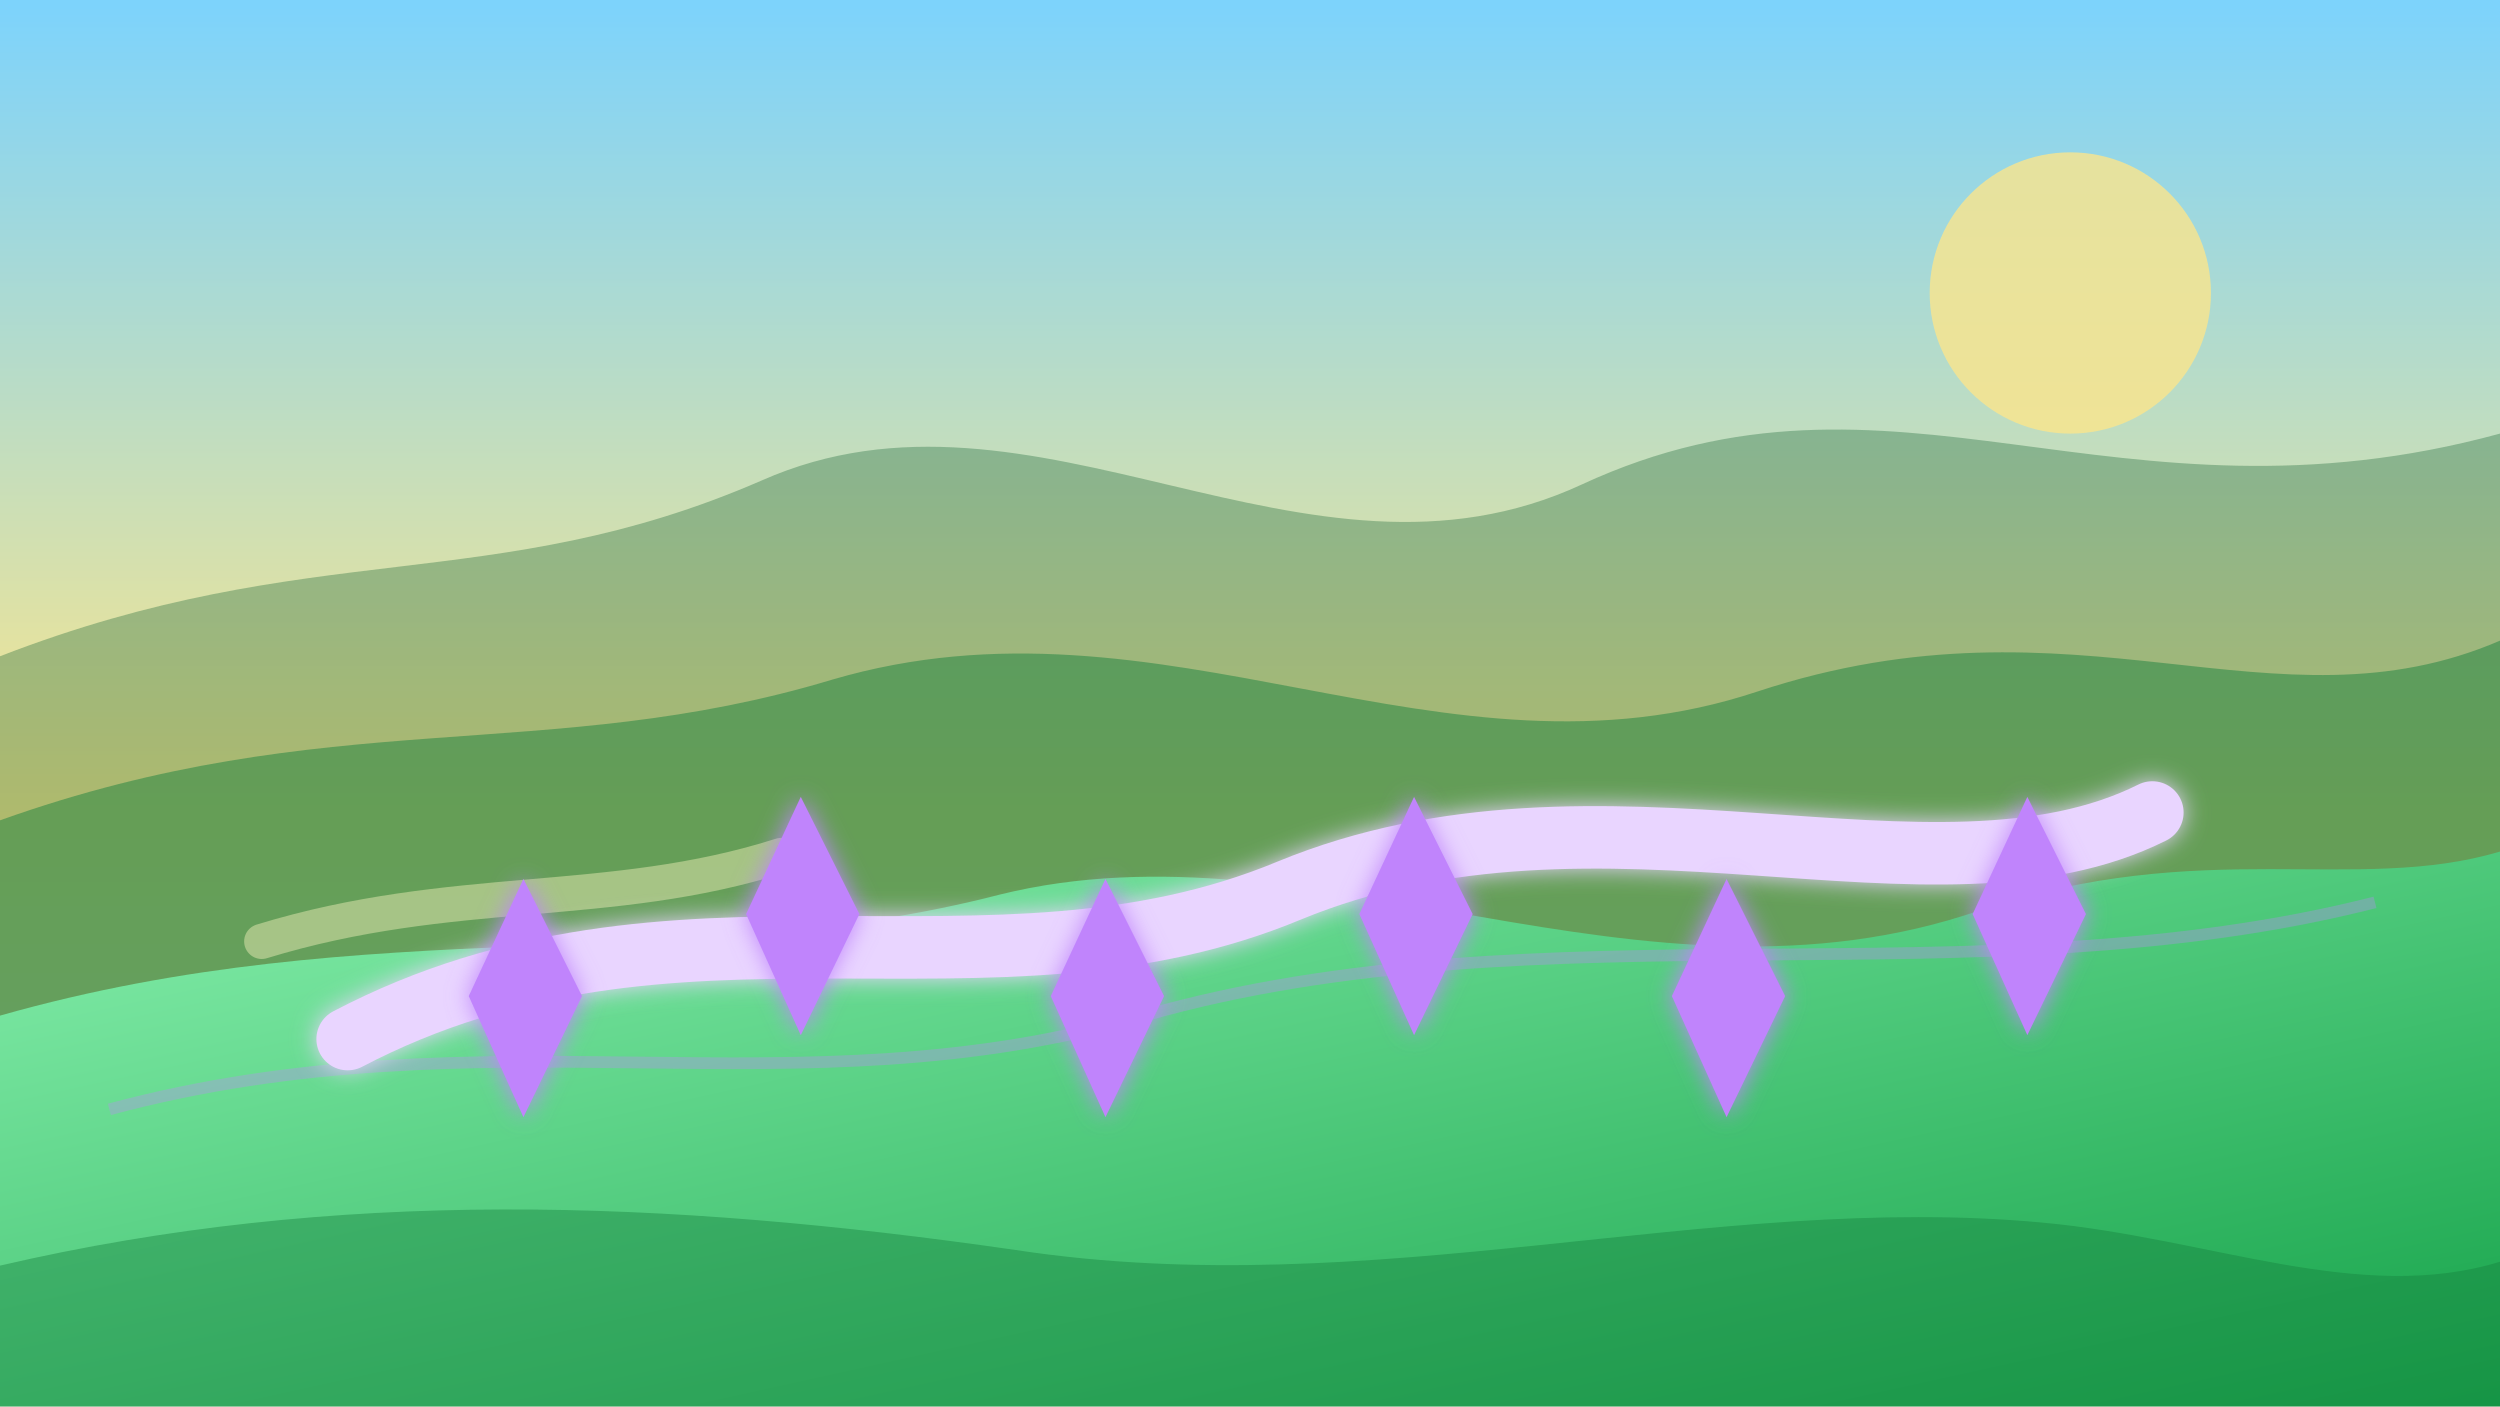
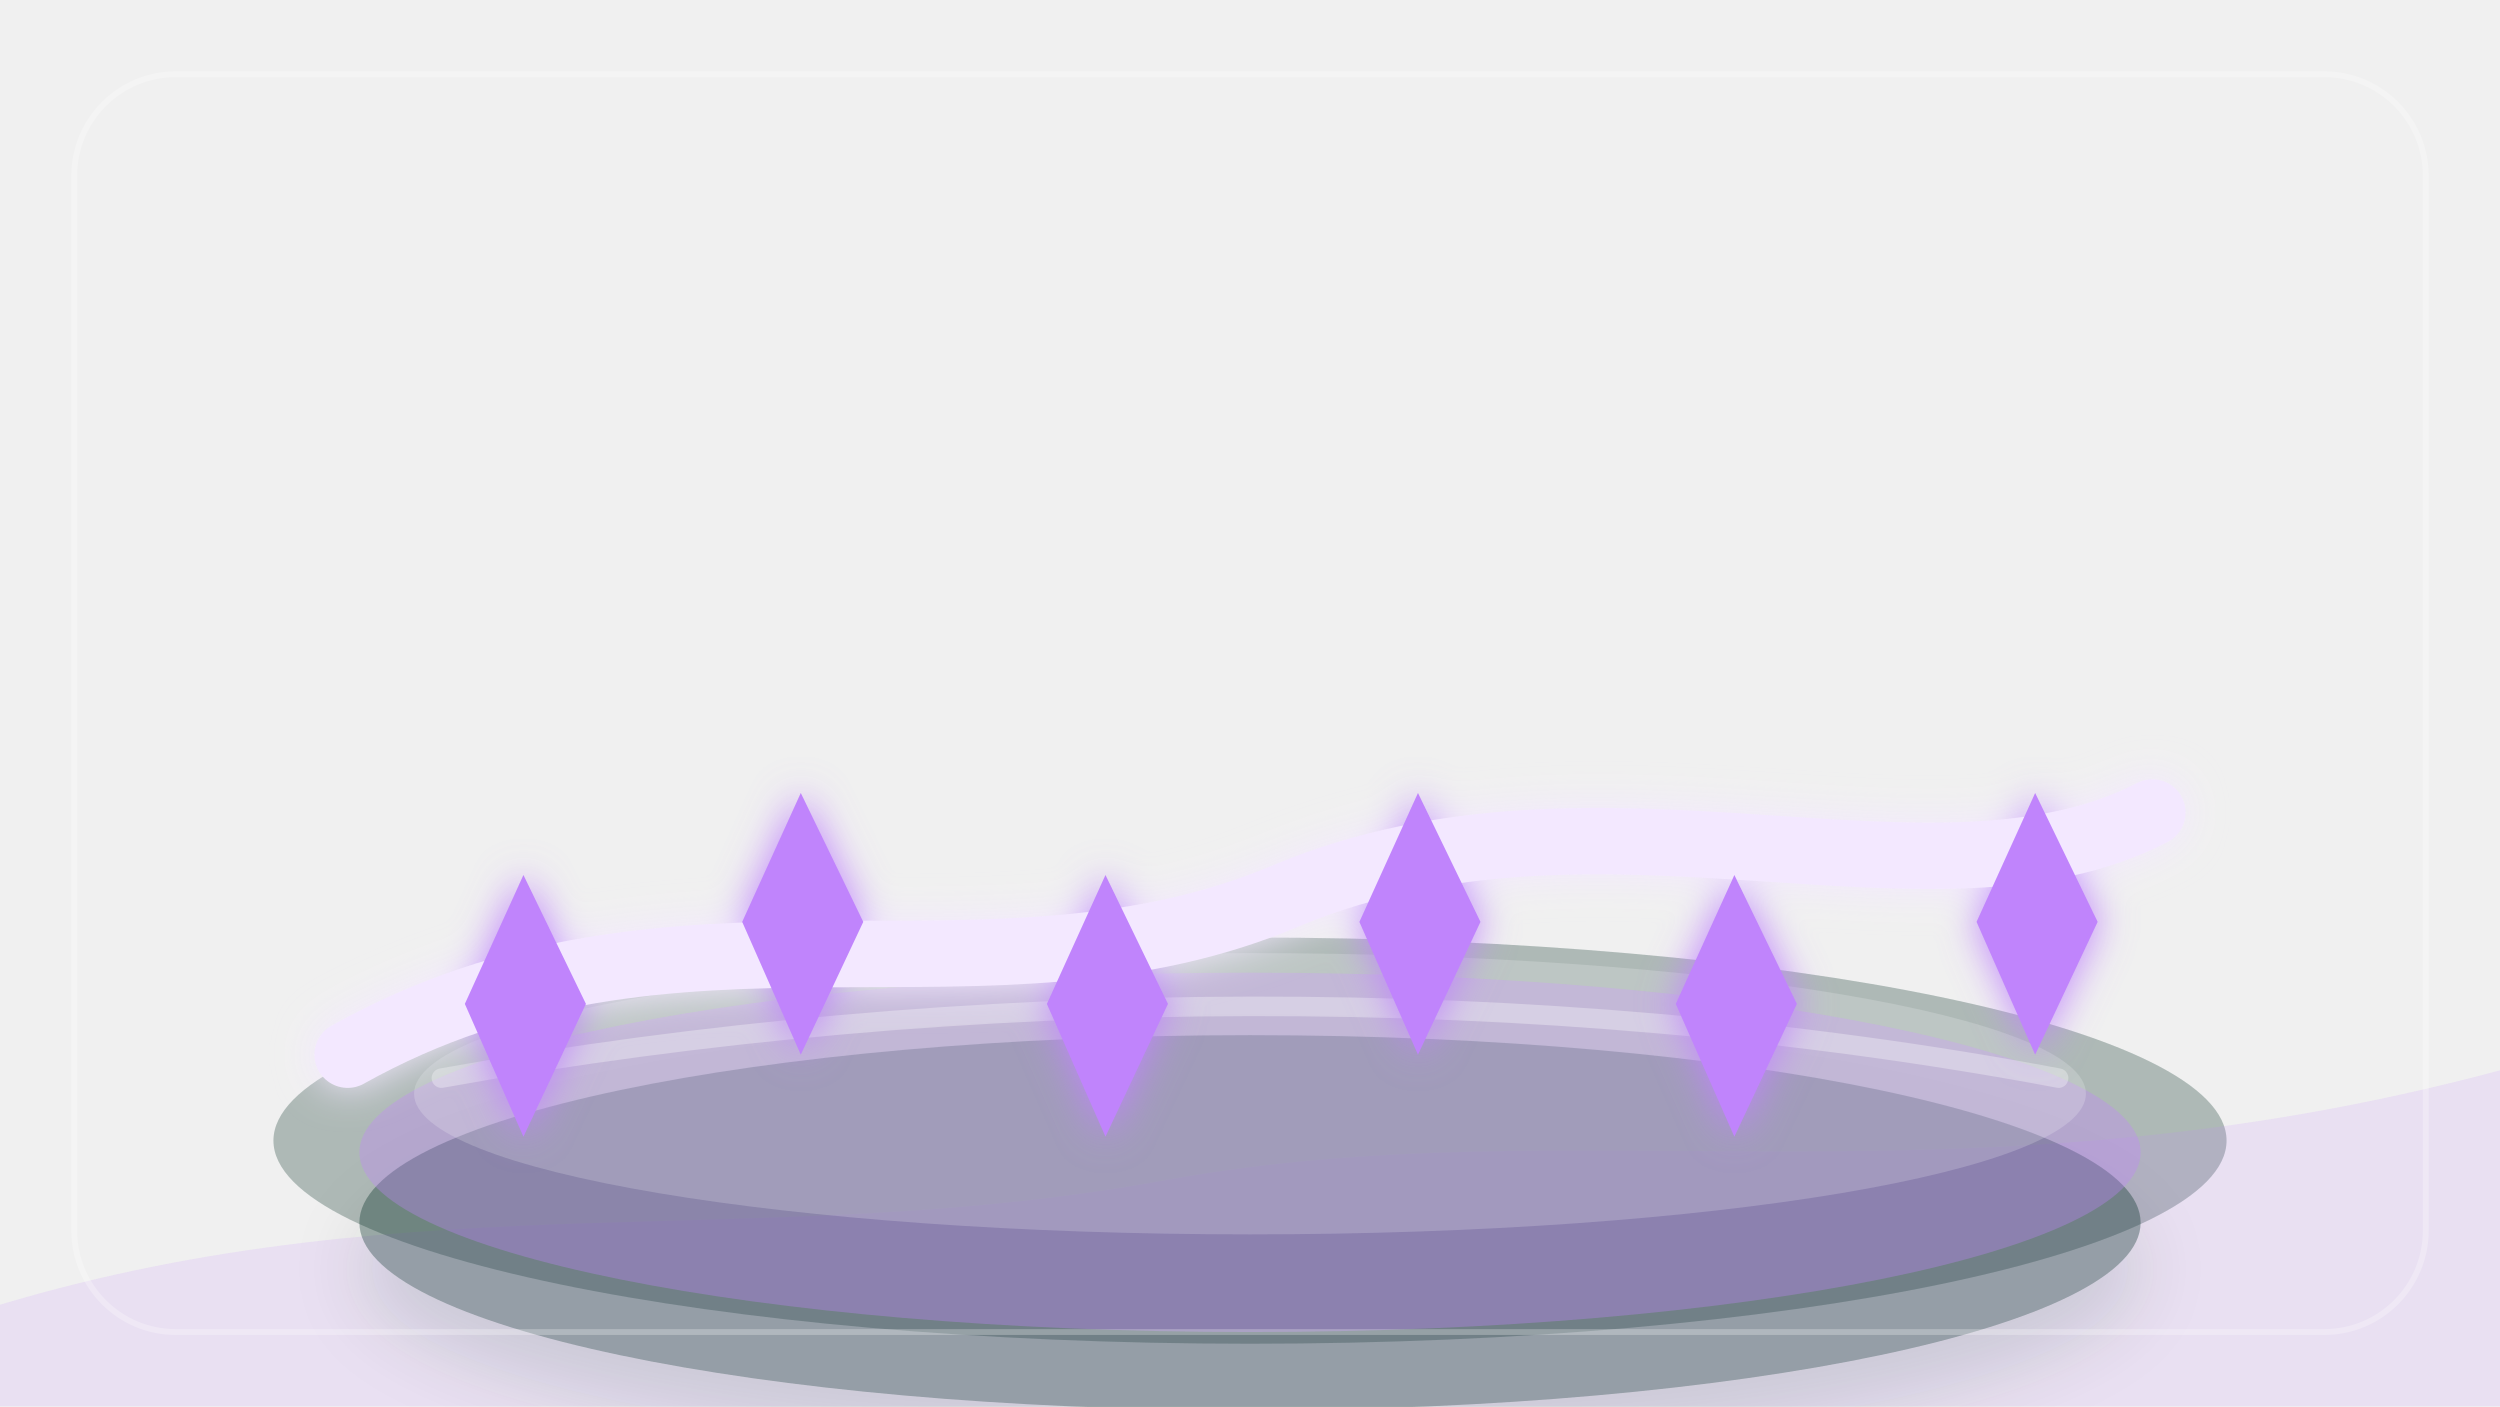
- <svg xmlns="http://www.w3.org/2000/svg" viewBox="0 0 1280 720" role="img" aria-label="crystal_ward marketplace preview">
+ <svg xmlns="http://www.w3.org/2000/svg" viewBox="0 0 1280 720" role="img" aria-label="crystal_ward marketplace render">
  <defs>
-     <linearGradient id="sky" x1="0" x2="0" y1="0" y2="1">
-       <stop offset="0%" stop-color="#7dd3fc" />
-       <stop offset="58%" stop-color="#fde68a" />
-       <stop offset="100%" stop-color="#fef3c7" />
+     <linearGradient id="glass" x1="0" x2="1" y1="0" y2="1">
+       <stop offset="0" stop-color="#f8fafc" stop-opacity="0.95" />
+       <stop offset="0.52" stop-color="#c084fc" stop-opacity="0.42" />
+       <stop offset="1" stop-color="#0f172a" stop-opacity="0.18" />
    </linearGradient>
-     <linearGradient id="grass" x1="0" x2="1" y1="0" y2="1">
-       <stop offset="0%" stop-color="#86efac" />
-       <stop offset="100%" stop-color="#16a34a" />
+     <linearGradient id="gold" x1="0" x2="1" y1="0" y2="1">
+       <stop offset="0" stop-color="#fff7ad" />
+       <stop offset="0.48" stop-color="#facc15" />
+       <stop offset="1" stop-color="#a16207" />
    </linearGradient>
-     <filter id="soft" x="-10%" y="-10%" width="120%" height="120%">
-       <feDropShadow dx="0" dy="10" stdDeviation="10" flood-color="#0f172a" flood-opacity="0.2" />
+     <linearGradient id="stone" x1="0" x2="1" y1="0" y2="1">
+       <stop offset="0" stop-color="#f8fafc" />
+       <stop offset="0.5" stop-color="#cbd5e1" />
+       <stop offset="1" stop-color="#64748b" />
+     </linearGradient>
+     <linearGradient id="wood" x1="0" x2="1" y1="0" y2="1">
+       <stop offset="0" stop-color="#f59e0b" />
+       <stop offset="0.5" stop-color="#a16207" />
+       <stop offset="1" stop-color="#451a03" />
+     </linearGradient>
+     <radialGradient id="water" cx="50%" cy="38%" r="64%">
+       <stop offset="0" stop-color="#ecfeff" />
+       <stop offset="0.46" stop-color="#c084fc" />
+       <stop offset="1" stop-color="#0369a1" />
+     </radialGradient>
+     <filter id="shadow" x="-40%" y="-40%" width="180%" height="180%">
+       <feDropShadow dx="0" dy="24" stdDeviation="18" flood-color="#052e16" flood-opacity="0.34" />
    </filter>
-     <filter id="glow" x="-40%" y="-40%" width="180%" height="180%">
-       <feGaussianBlur stdDeviation="6" result="blur" />
+     <filter id="lift" x="-25%" y="-30%" width="150%" height="170%">
+       <feDropShadow dx="0" dy="16" stdDeviation="10" flood-color="#020617" flood-opacity="0.32" />
+     </filter>
+     <filter id="glow" x="-70%" y="-70%" width="240%" height="240%">
+       <feGaussianBlur stdDeviation="10" result="blur" />
      <feMerge>
        <feMergeNode in="blur" />
        <feMergeNode in="SourceGraphic" />
      </feMerge>
    </filter>
  </defs>
-   <rect width="1280" height="720" fill="url(#sky)" />
-   <circle cx="1060" cy="150" r="72" fill="#fde68a" opacity="0.78" />
-   <path d="M0 336 C160 274 252 306 390 246 C530 184 668 314 810 248 C970 174 1082 276 1280 222 L1280 720 L0 720 Z" fill="#166534" opacity="0.34" />
-   <path d="M0 420 C168 360 280 392 426 348 C596 298 738 408 900 354 C1064 300 1164 378 1280 328 L1280 720 L0 720 Z" fill="#15803d" opacity="0.48" />
-   <path d="M0 520 C190 466 350 500 512 458 C674 418 840 526 1014 466 C1128 428 1206 458 1280 436 L1280 720 L0 720 Z" fill="url(#grass)" />
-   <path d="M0 648 C172 608 340 614 520 640 C704 668 876 610 1046 626 C1132 634 1208 668 1280 646 L1280 720 L0 720 Z" fill="#15803d" opacity="0.42" />
-   <path d="M134 482 C232 452 312 466 400 438" stroke="#fef9c3" stroke-width="18" stroke-linecap="round" opacity="0.42" />
-   <path d="M56 568 C250 516 408 572 586 520 C790 462 1012 514 1216 462" fill="none" stroke="#c084fc" stroke-width="6" opacity="0.32" />
-   <path d="M178 532 C346 444 506 520 660 456 C820 390 990 472 1102 416" fill="none" stroke="#e9d5ff" stroke-width="32" stroke-linecap="round" filter="url(#glow)" />
-   <g fill="#c084fc" filter="url(#glow)">
-     <path d="M240 510 L268 450 L298 510 L268 572 Z" />
-     <path d="M382 468 L410 408 L440 468 L410 530 Z" />
-     <path d="M538 510 L566 450 L596 510 L566 572 Z" />
-     <path d="M696 468 L724 408 L754 468 L724 530 Z" />
-     <path d="M856 510 L884 450 L914 510 L884 572 Z" />
-     <path d="M1010 468 L1038 408 L1068 468 L1038 530 Z" />
+   <rect width="1280" height="720" fill="#ffffff" opacity="0.02" />
+   <ellipse cx="640" cy="584" rx="500" ry="104" fill="#022c22" opacity="0.28" />
+   <path d="M0 668 C214 604 392 642 598 604 C808 566 1004 622 1280 548 L1280 720 L0 720 Z" fill="#c084fc" opacity="0.15" />
+   <ellipse cx="640" cy="626" rx="456" ry="96" fill="#022c22" opacity="0.36" filter="url(#shadow)" />
+   <ellipse cx="640" cy="590" rx="456" ry="92" fill="#c084fc" opacity="0.34" />
+   <ellipse cx="640" cy="560" rx="428" ry="72" fill="#f8fafc" opacity="0.2" />
+   <path d="M226 552 C492 504 788 502 1054 552" fill="none" stroke="#ffffff" stroke-width="10" opacity="0.32" stroke-linecap="round" />
+   <g filter="url(#glow)">
+     <path d="M178 540 C346 446 506 524 660 458 C820 392 990 474 1102 416" fill="none" stroke="#f3e8ff" stroke-width="34" stroke-linecap="round" />
+     <g fill="#c084fc">
+       <path d="M238 514 L268 448 L300 514 L268 582 Z" />
+       <path d="M380 472 L410 406 L442 472 L410 540 Z" />
+       <path d="M536 514 L566 448 L598 514 L566 582 Z" />
+       <path d="M696 472 L726 406 L758 472 L726 540 Z" />
+       <path d="M858 514 L888 448 L920 514 L888 582 Z" />
+       <path d="M1012 472 L1042 406 L1074 472 L1042 540 Z" />
+     </g>
  </g>
+   <rect x="38" y="38" width="1204" height="644" rx="52" fill="none" stroke="#ffffff" stroke-opacity="0.26" stroke-width="3" />
</svg>
